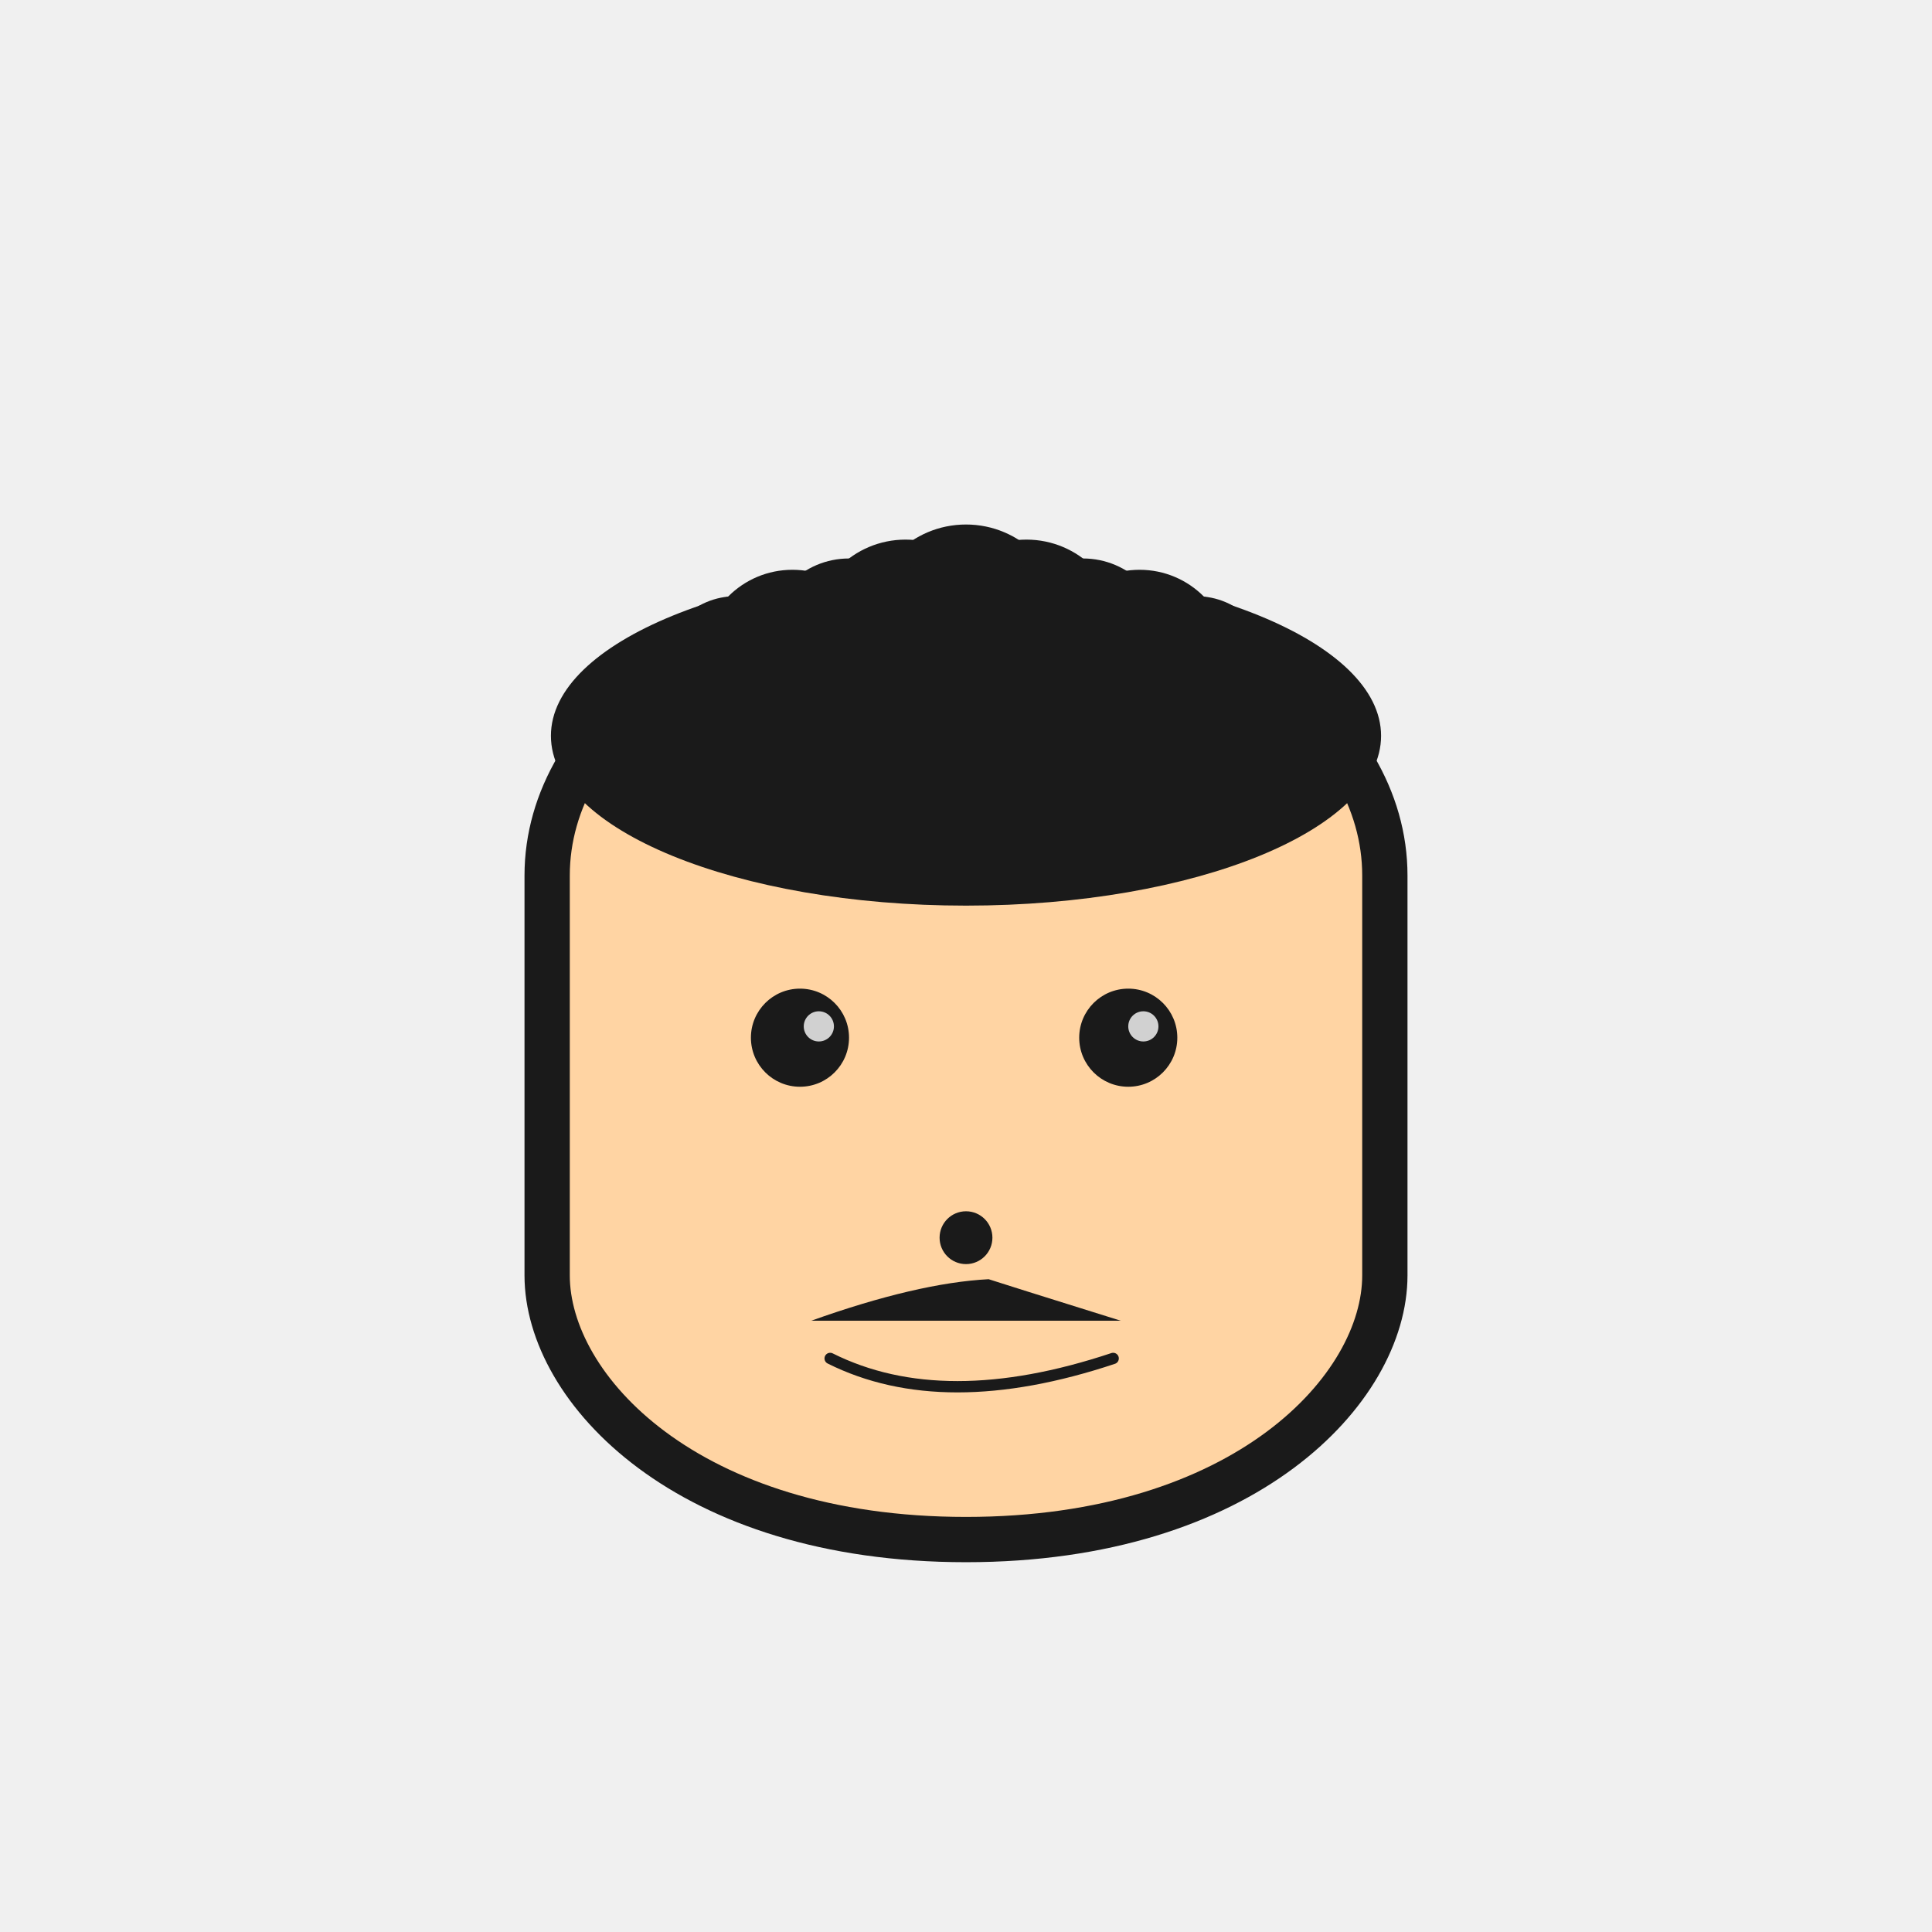
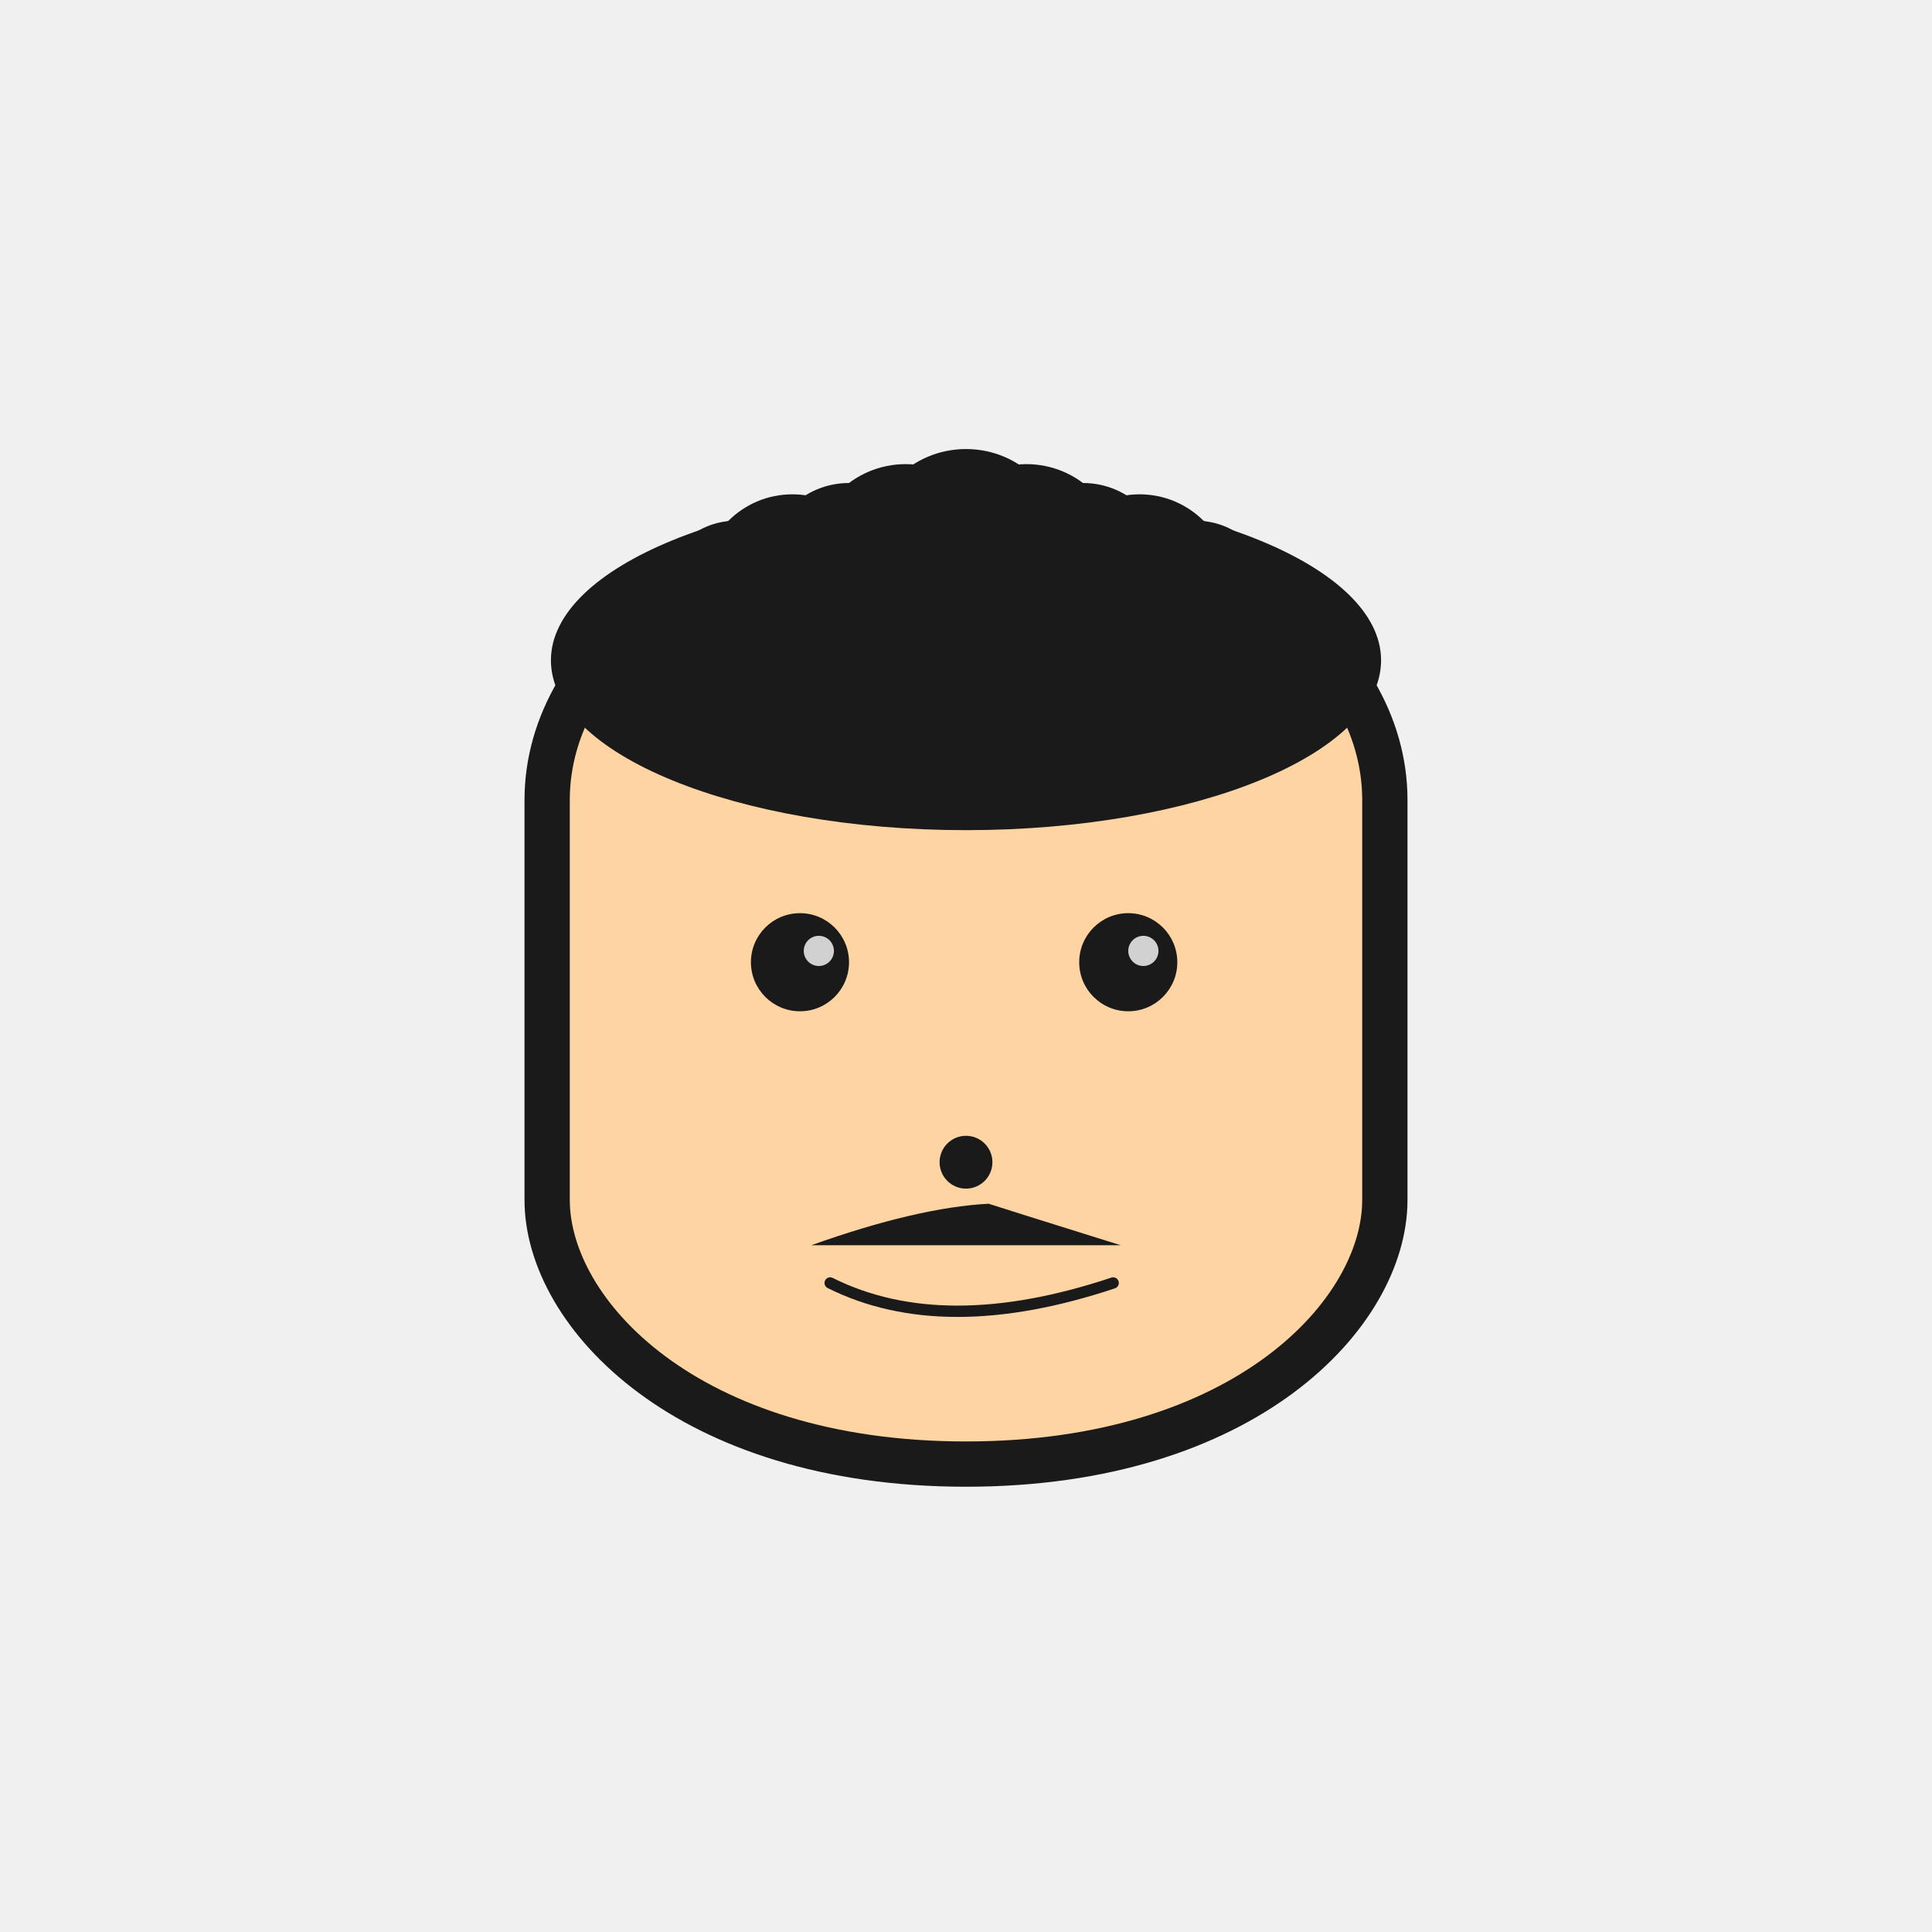
<svg xmlns="http://www.w3.org/2000/svg" width="512" height="512" viewBox="0 0 512 512">
-   <path d="M 256 408            C 182 408, 145 368, 145 338            L 145 232            C 145 192, 190 157, 256 157            C 322 157, 367 192, 367 232            L 367 338            C 367 368, 330 408, 256 408 Z" fill="#ffd4a3" stroke="#1A1A1A" stroke-width="12" />
-   <circle cx="180" cy="190" r="22" fill="#1A1A1A" />
-   <circle cx="210" cy="175" r="24" fill="#1A1A1A" />
-   <circle cx="240" cy="168" r="25" fill="#1A1A1A" />
-   <circle cx="256" cy="165" r="26" fill="#1A1A1A" />
-   <circle cx="272" cy="168" r="25" fill="#1A1A1A" />
-   <circle cx="302" cy="175" r="24" fill="#1A1A1A" />
-   <circle cx="332" cy="190" r="22" fill="#1A1A1A" />
-   <circle cx="195" cy="178" r="20" fill="#1A1A1A" />
-   <circle cx="225" cy="170" r="22" fill="#1A1A1A" />
-   <circle cx="287" cy="170" r="22" fill="#1A1A1A" />
-   <circle cx="317" cy="178" r="20" fill="#1A1A1A" />
-   <ellipse cx="256" cy="195" rx="110" ry="45" fill="#1A1A1A" />
-   <circle cx="212" cy="275" r="13" fill="#1A1A1A" />
-   <circle cx="217" cy="272" r="4" fill="#FFFFFF" opacity="0.8" />
-   <circle cx="299" cy="275" r="13" fill="#1A1A1A" />
-   <circle cx="303" cy="272" r="4" fill="#FFFFFF" opacity="0.8" />
-   <circle cx="256" cy="328" r="7" fill="#1A1A1A" />
-   <path d="M 215 350 Q 243 340, 262 339 Q 265 340, 297 350" fill="#1A1A1A" />
-   <path d="M 220 360 Q 250 375, 295 360" fill="none" stroke="#1A1A1A" stroke-width="3" stroke-linecap="round" />
+   <path d="M 256 388           C 182 388, 145 348, 145 318           L 145 212           C 145 172, 190 137, 256 137           C 322 137, 367 172, 367 212           L 367 318           C 367 348, 330 388, 256 388 Z" fill="#ffd4a3" stroke="#1A1A1A" stroke-width="12" />
+   <circle cx="180" cy="170" r="22" fill="#1A1A1A" />
+   <circle cx="210" cy="155" r="24" fill="#1A1A1A" />
+   <circle cx="240" cy="148" r="25" fill="#1A1A1A" />
+   <circle cx="256" cy="145" r="26" fill="#1A1A1A" />
+   <circle cx="272" cy="148" r="25" fill="#1A1A1A" />
+   <circle cx="302" cy="155" r="24" fill="#1A1A1A" />
+   <circle cx="332" cy="170" r="22" fill="#1A1A1A" />
+   <circle cx="195" cy="158" r="20" fill="#1A1A1A" />
+   <circle cx="225" cy="150" r="22" fill="#1A1A1A" />
+   <circle cx="287" cy="150" r="22" fill="#1A1A1A" />
+   <circle cx="317" cy="158" r="20" fill="#1A1A1A" />
+   <ellipse cx="256" cy="175" rx="110" ry="45" fill="#1A1A1A" />
+   <circle cx="212" cy="255" r="13" fill="#1A1A1A" />
+   <circle cx="217" cy="252" r="4" fill="#FFFFFF" opacity="0.8" />
+   <circle cx="299" cy="255" r="13" fill="#1A1A1A" />
+   <circle cx="303" cy="252" r="4" fill="#FFFFFF" opacity="0.8" />
+   <circle cx="256" cy="308" r="7" fill="#1A1A1A" />
+   <path d="M 215 330 Q 243 320, 262 319 Q 265 320, 297 330" fill="#1A1A1A" />
+   <path d="M 220 340 Q 250 355, 295 340" fill="none" stroke="#1A1A1A" stroke-width="3" stroke-linecap="round" />
</svg>
